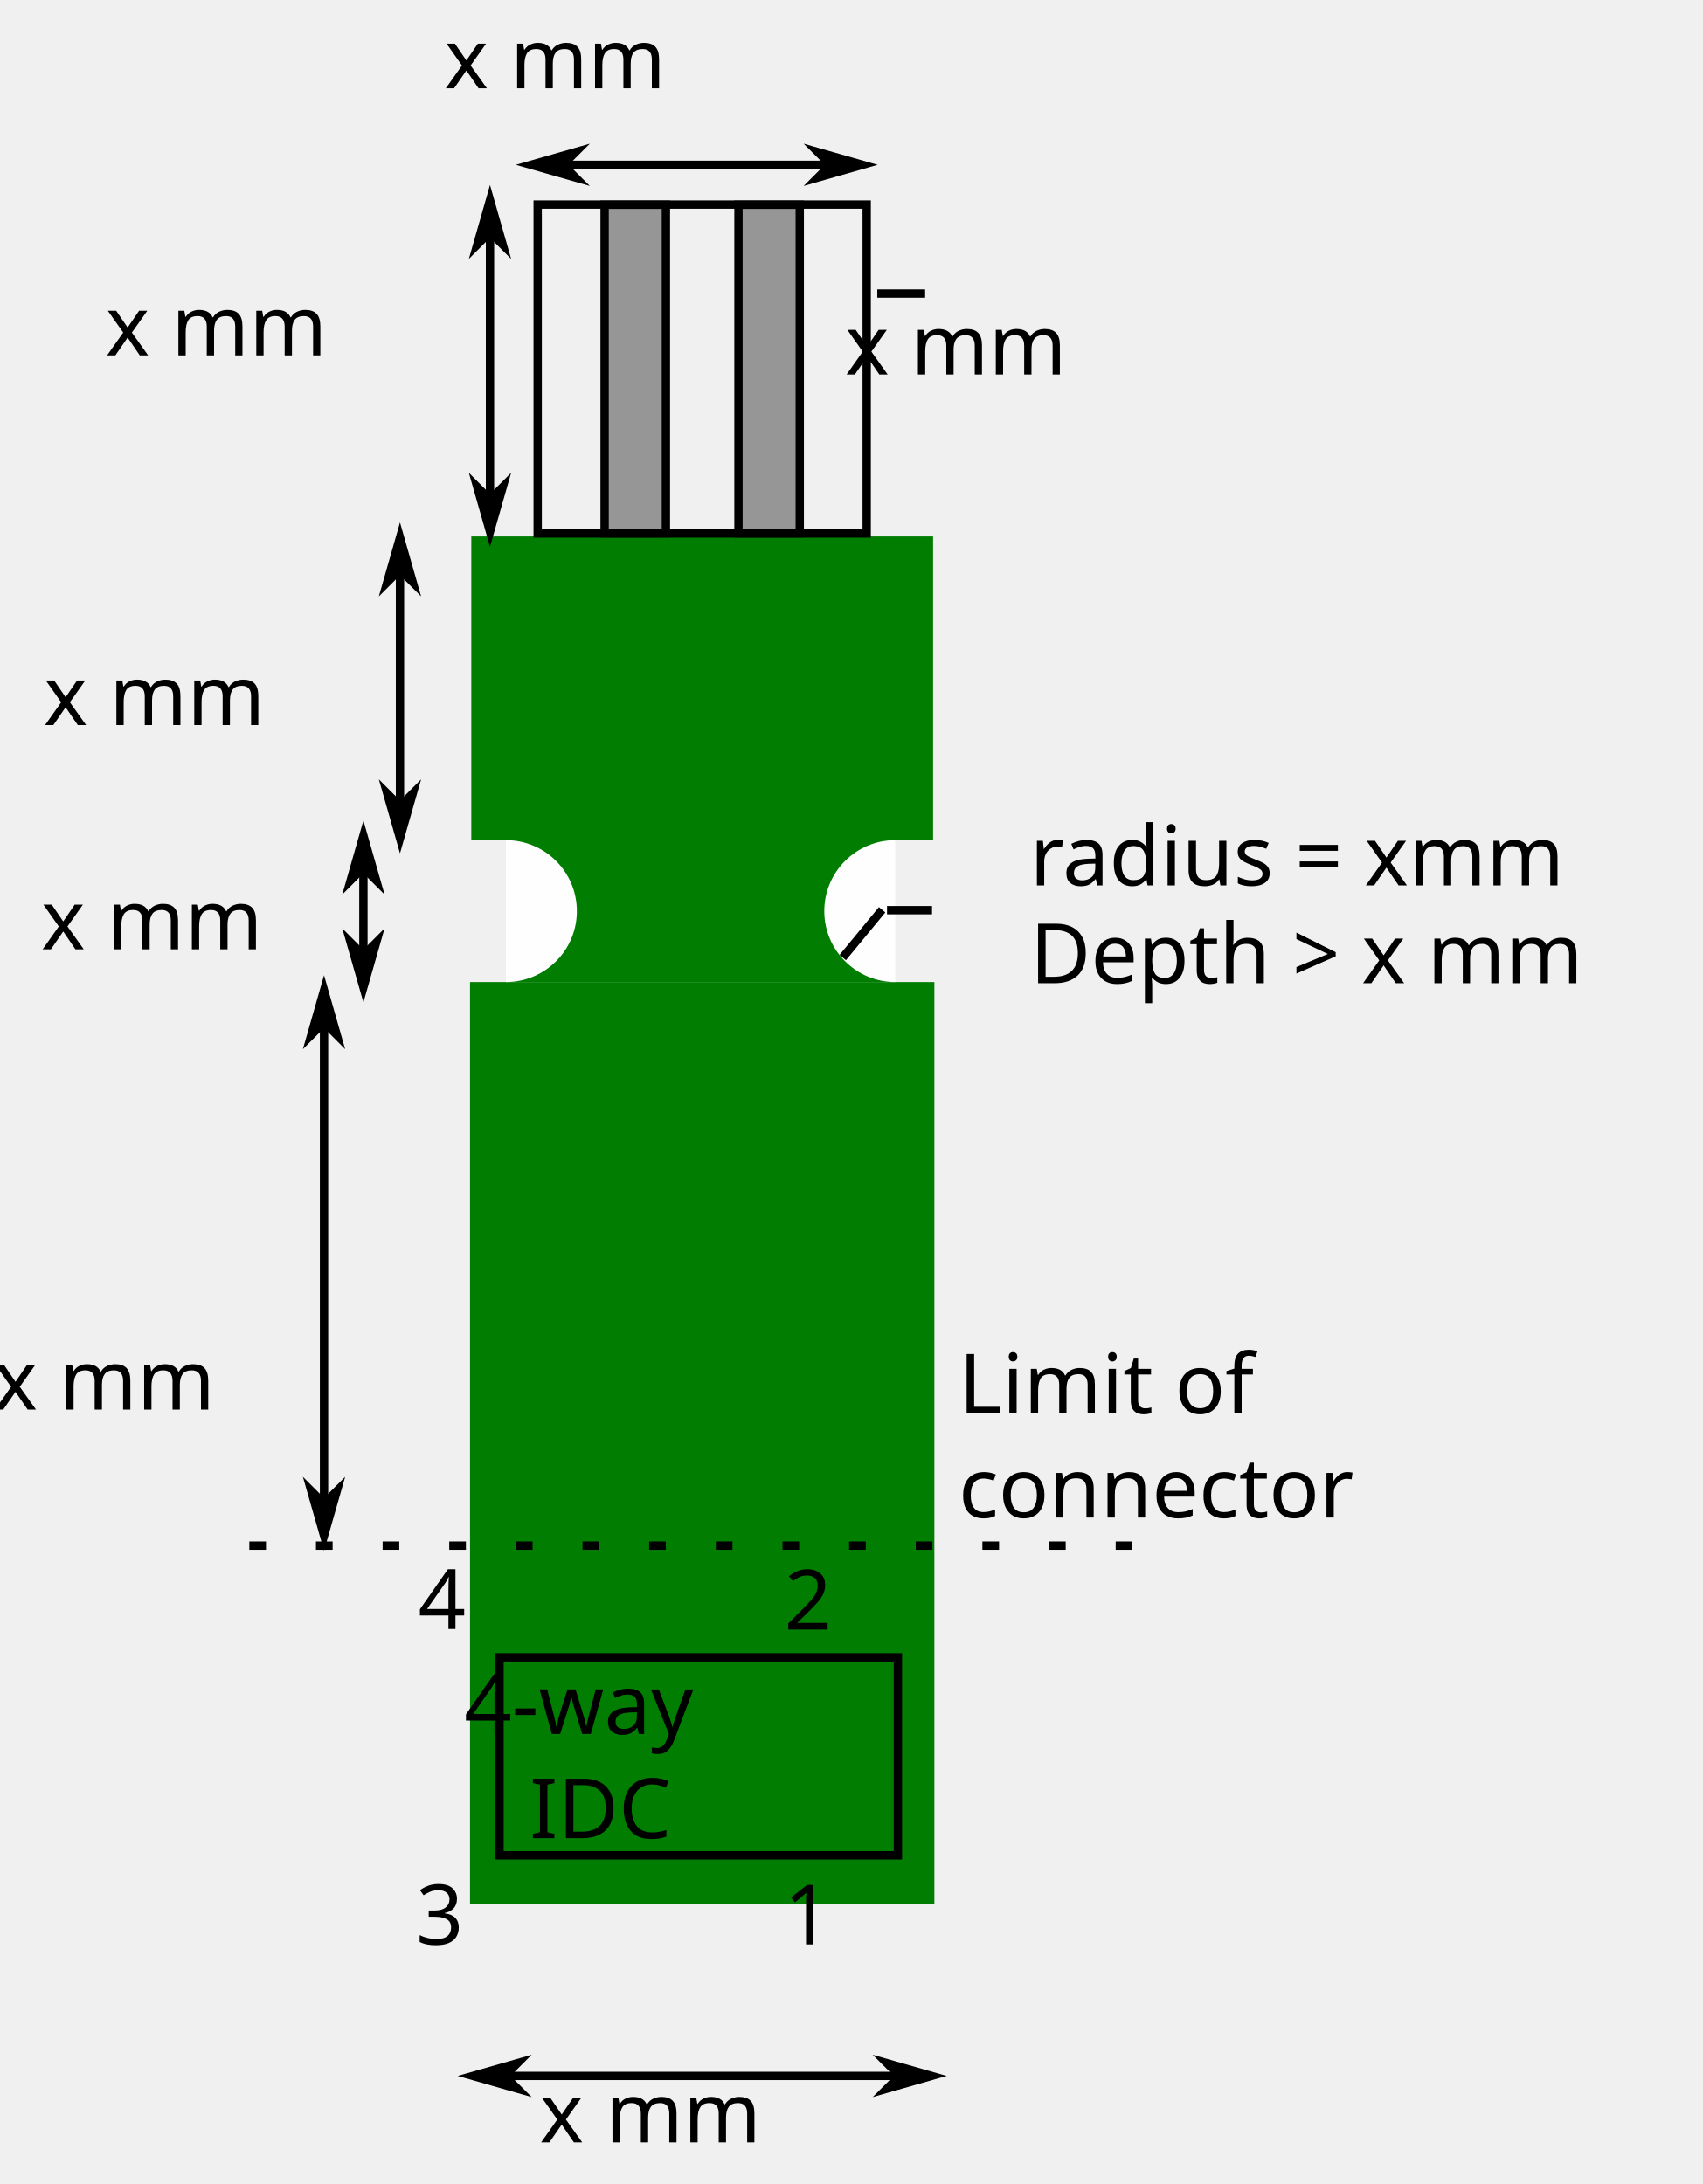
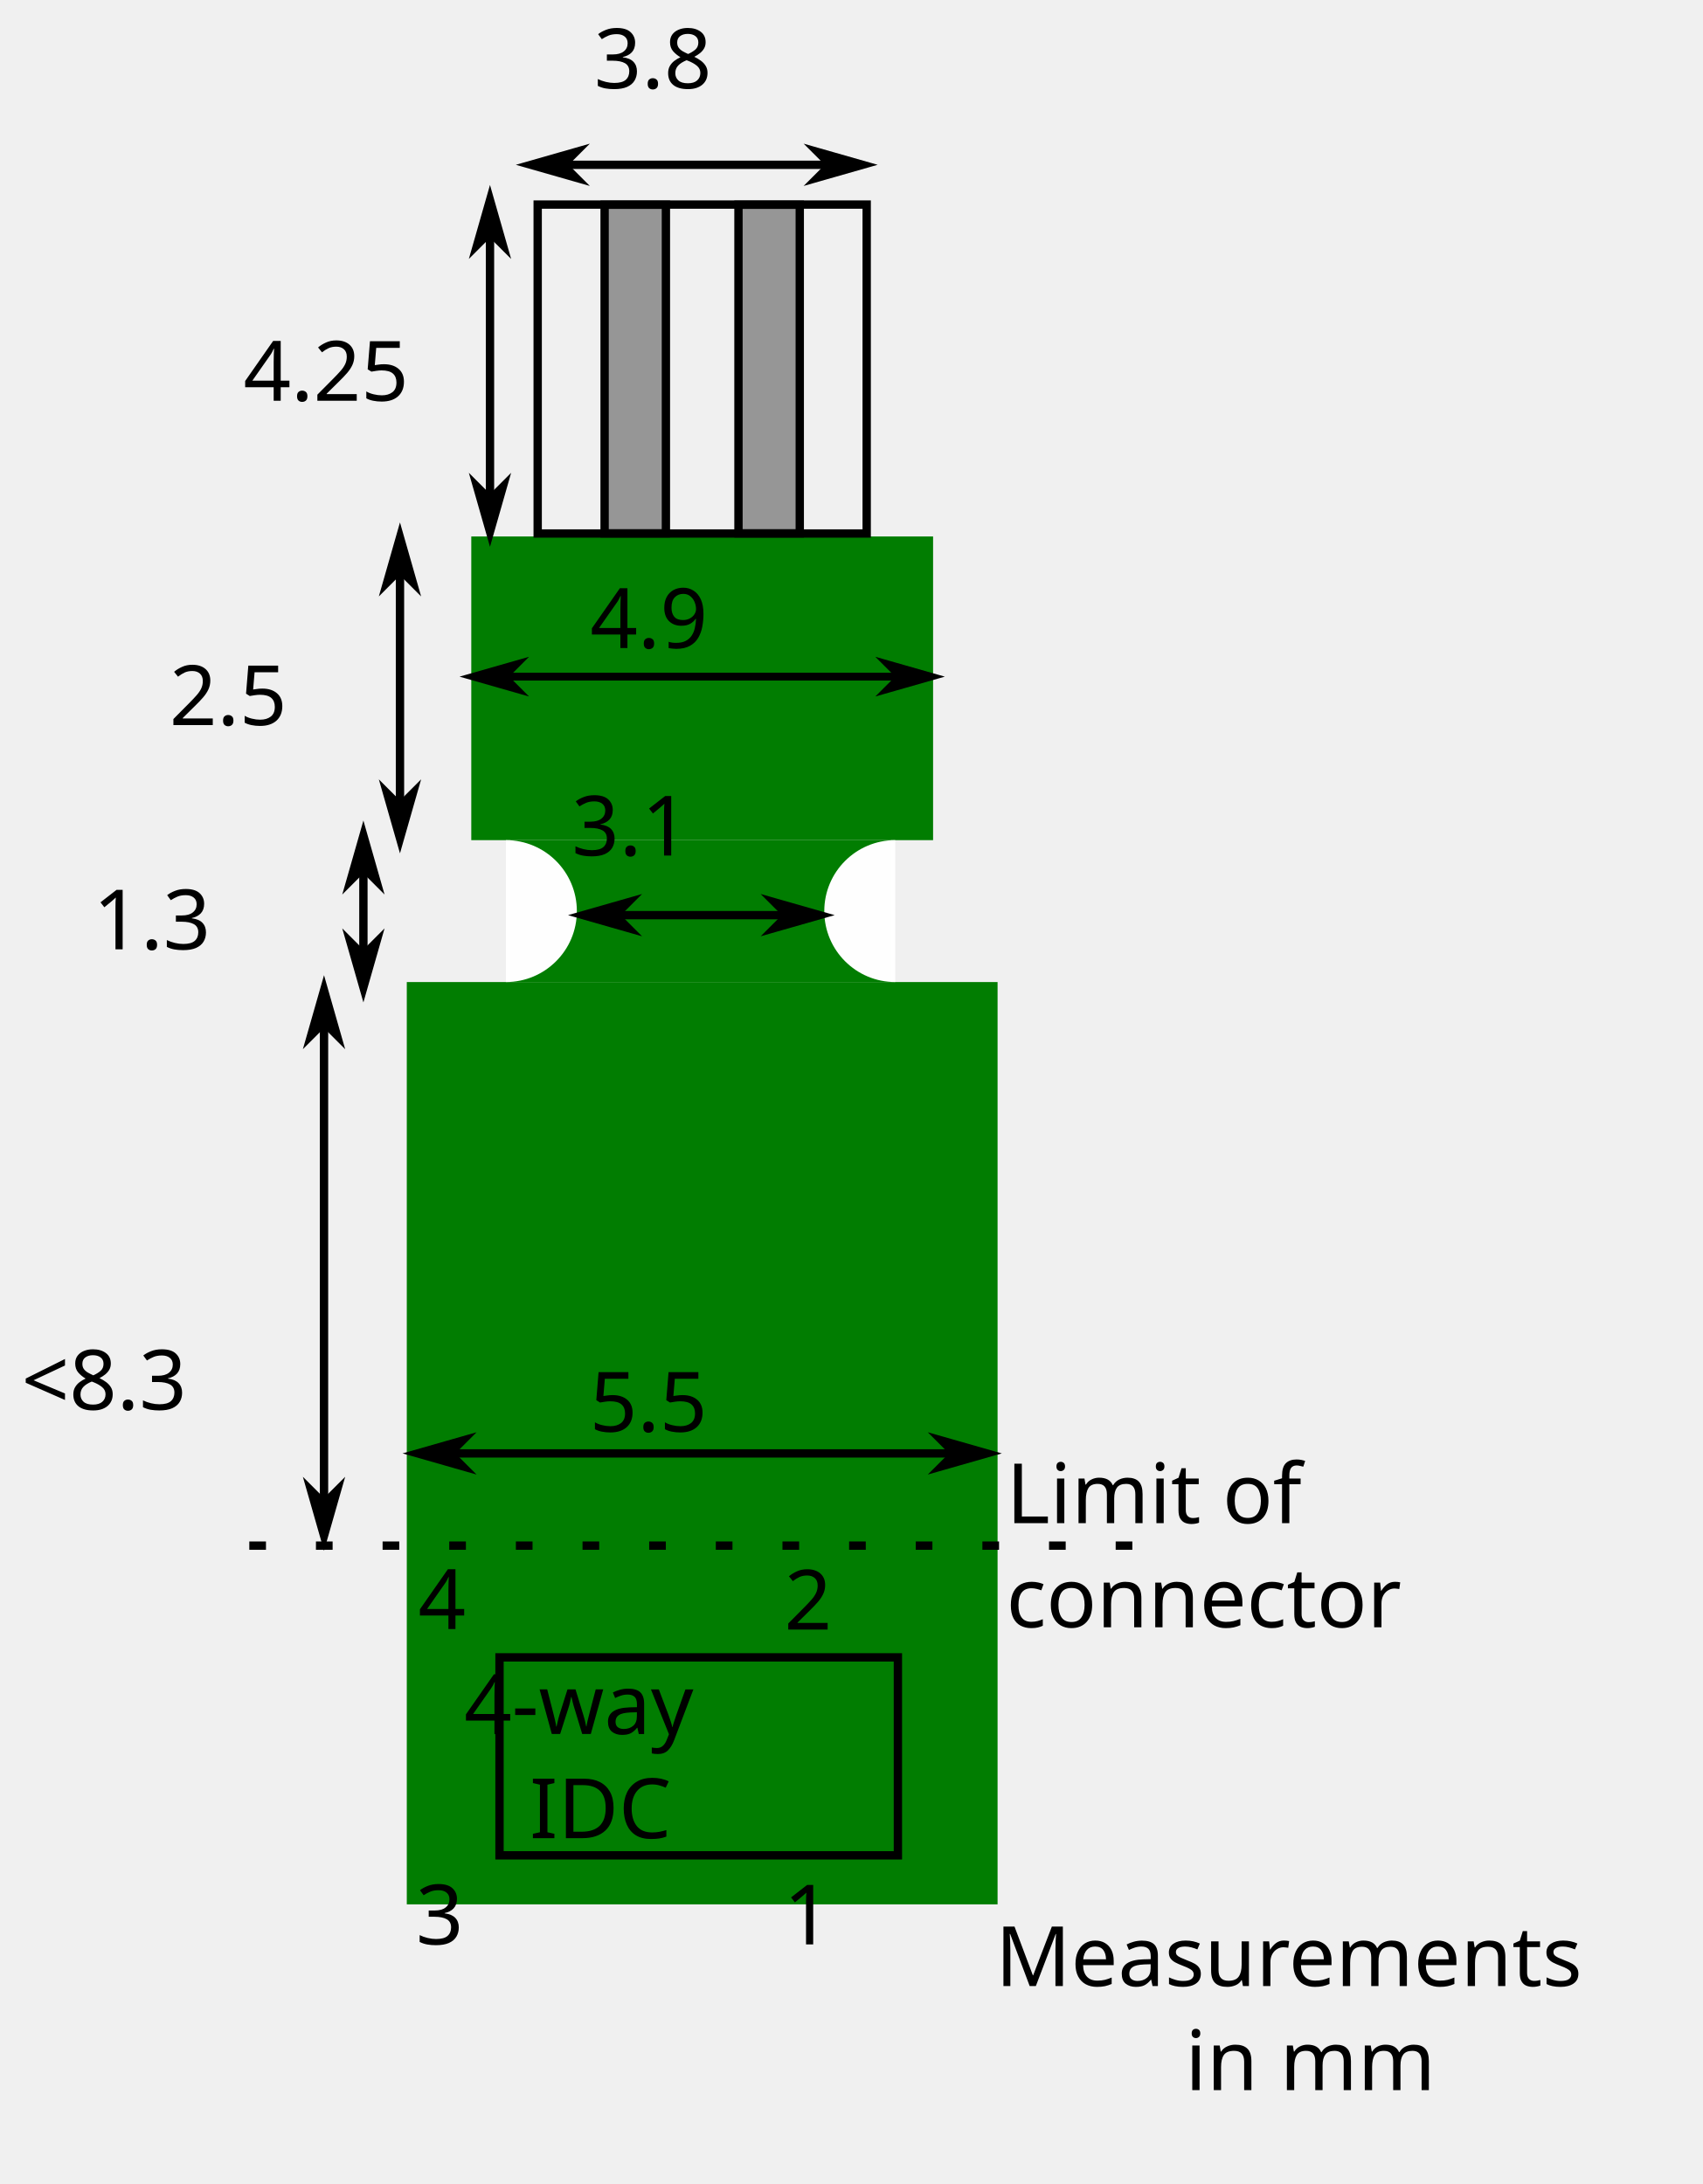
<svg xmlns="http://www.w3.org/2000/svg" width="408.78" height="524.449" id="svg5963" version="1.1">
  <defs id="defs5965">
    <marker orient="auto" refY="0" refX="0" id="Arrow1Mend" style="overflow:visible">
      <path id="path3995" d="M 0,0 5,-5 -12.5,0 5,5 0,0 z" style="fill-rule:evenodd;stroke:#000000;stroke-width:1pt" transform="matrix(-0.4,0,0,-0.4,-4,0)" />
    </marker>
    <marker orient="auto" refY="0" refX="0" id="Arrow1Mstart" style="overflow:visible">
      <path id="path3992" d="M 0,0 5,-5 -12.5,0 5,5 0,0 z" style="fill-rule:evenodd;stroke:#000000;stroke-width:1pt" transform="matrix(0.4,0,0,0.4,4,0)" />
    </marker>
  </defs>
  <g id="layer1" transform="translate(-63.34943,-228.0658)">
-     <g id="g9718">
+     <g id="g4933">
      <rect y="356.889" x="176.496" height="72.925" width="110.871" id="rect5993" style="fill:#007d00;fill-opacity:0.995;stroke:#000000;stroke-width:0;stroke-linecap:round;stroke-linejoin:miter;stroke-miterlimit:4;stroke-opacity:1;stroke-dasharray:none;stroke-dashoffset:0" />
-       <rect y="463.888" x="176.191" height="221.477" width="111.481" id="rect5995" style="fill:#007d00;fill-opacity:0.995;stroke:none" />
+       <rect y="463.888" x="161.013" height="221.477" width="141.836" id="rect5995" style="fill:#007d00;fill-opacity:0.995;stroke:none" />
      <g transform="translate(-0.5808182,0)" id="g6574">
        <rect style="fill:none;stroke:#000000;stroke-width:2;stroke-linecap:round;stroke-linejoin:miter;stroke-miterlimit:4;stroke-opacity:1;stroke-dasharray:none;stroke-dashoffset:0" id="rect5991" width="78.988" height="78.988" x="193.018" y="277.193" />
        <rect style="fill:#969696;fill-opacity:1;stroke:#000000;stroke-width:2;stroke-linecap:round;stroke-linejoin:miter;stroke-miterlimit:4;stroke-opacity:1;stroke-dasharray:none;stroke-dashoffset:0" id="rect5997" width="14.714" height="78.909" x="209.087" y="277.233" />
        <rect style="fill:#969696;fill-opacity:1;stroke:#000000;stroke-width:2;stroke-linecap:round;stroke-linejoin:miter;stroke-miterlimit:4;stroke-opacity:1;stroke-dasharray:none;stroke-dashoffset:0" id="rect5997-7" width="14.714" height="78.909" x="241.224" y="277.233" />
      </g>
      <g transform="translate(0,-0.7743968)" id="g6624">
        <rect style="fill:#007d00;fill-opacity:0.995;stroke:none" id="rect6601" width="91.379" height="34.073" x="185.855" y="430.589" />
        <path style="fill:#ffffff;fill-opacity:0.995;stroke:#000000;stroke-width:0;stroke-linecap:round;stroke-linejoin:miter;stroke-miterlimit:4;stroke-opacity:1;stroke-dasharray:none;stroke-dashoffset:0" id="path6579" d="m 369.386,463.822 c 0,9.409 -7.628,17.037 -17.037,17.037 -9.409,0 -17.037,-7.628 -17.037,-17.037 0,0 0,0 0,0" transform="matrix(0,1,-1,0,742.1049,95.27604)" />
        <path style="fill:#ffffff;fill-opacity:0.995;stroke:none" id="path6579-3" d="m 369.386,463.822 c 0,9.409 -7.628,17.037 -17.037,17.037 -9.409,0 -17.037,-7.628 -17.037,-17.037 0,0 0,0 0,0" transform="matrix(0,-1,1,0,-279.0166,799.9755)" />
      </g>
    </g>
    <path style="fill:none;stroke:#000000;stroke-width:2;stroke-linecap:butt;stroke-linejoin:miter;stroke-miterlimit:4;stroke-opacity:1;stroke-dasharray:4, 12;stroke-dashoffset:0" d="m 123.205,599.222 217.453,0" id="path6629" />
-     <text xml:space="preserve" style="font-size:20px;font-style:normal;font-weight:normal;text-align:center;line-height:125%;letter-spacing:0px;word-spacing:0px;text-anchor:middle;fill:#000000;fill-opacity:1;stroke:none;font-family:Sans" x="293.488" y="567.482" id="text6631">
-       <tspan id="tspan6633" x="293.488" y="567.482" style="text-align:start;text-anchor:start">Limit of </tspan>
-       <tspan x="293.488" y="592.482" id="tspan6635" style="text-align:start;text-anchor:start">connector</tspan>
+     <text xml:space="preserve" style="font-size:20px;font-style:normal;font-weight:normal;text-align:center;line-height:125%;letter-spacing:0px;word-spacing:0px;text-anchor:middle;fill:#000000;fill-opacity:1;stroke:none;font-family:Sans" x="304.942" y="593.828" id="text6631">
+       <tspan id="tspan6633" x="304.942" y="593.828" style="text-align:start;text-anchor:start">Limit of </tspan>
+       <tspan x="304.942" y="618.828" id="tspan6635" style="text-align:start;text-anchor:start">connector</tspan>
    </text>
    <path style="fill:none;stroke:#000000;stroke-width:2;stroke-linecap:butt;stroke-linejoin:miter;stroke-miterlimit:4;stroke-opacity:1;stroke-dasharray:none;marker-start:url(#Arrow1Mstart);marker-end:url(#Arrow1Mend)" d="m 141.142,596.521 0,-130.337" id="path6656" />
    <path style="fill:none;stroke:#000000;stroke-width:2;stroke-linecap:butt;stroke-linejoin:miter;stroke-miterlimit:4;stroke-opacity:1;stroke-dasharray:none;marker-start:url(#Arrow1Mstart);marker-end:url(#Arrow1Mend)" d="m 150.596,464.833 0,-35.792" id="path6658" />
    <path style="fill:none;stroke:#000000;stroke-width:2;stroke-linecap:butt;stroke-linejoin:miter;stroke-miterlimit:4;stroke-opacity:1;stroke-dasharray:none;marker-start:url(#Arrow1Mstart);marker-end:url(#Arrow1Mend)" d="m 159.376,429.041 0,-71.584" id="path6660" />
    <path style="fill:none;stroke:#000000;stroke-width:2;stroke-linecap:butt;stroke-linejoin:miter;stroke-miterlimit:4;stroke-opacity:1;stroke-dasharray:none;marker-start:url(#Arrow1Mstart);marker-end:url(#Arrow1Mend)" d="m 180.986,355.432 0,-79.012" id="path6662" />
    <path style="fill:none;stroke:#000000;stroke-width:2;stroke-linecap:butt;stroke-linejoin:miter;stroke-miterlimit:4;stroke-opacity:1;stroke-dasharray:none;marker-start:url(#Arrow1Mstart);marker-end:url(#Arrow1Mend)" d="m 191.128,267.64 78.989,0" id="path6664" />
-     <path style="fill:none;stroke:#000000;stroke-width:2;stroke-linecap:butt;stroke-linejoin:miter;stroke-miterlimit:4;stroke-opacity:1;stroke-dasharray:none" d="m 273.975,298.559 11.48,0" id="path6666" />
-     <path style="fill:none;stroke:#000000;stroke-width:2;stroke-linecap:butt;stroke-linejoin:miter;stroke-miterlimit:4;stroke-opacity:1;stroke-dasharray:none;marker-start:url(#Arrow1Mstart);marker-end:url(#Arrow1Mend)" d="m 177.168,726.558 109.527,0" id="path6668" />
-     <path style="fill:none;stroke:#000000;stroke-width:2;stroke-linecap:butt;stroke-linejoin:miter;stroke-miterlimit:4;stroke-opacity:1;stroke-dasharray:none" d="m 265.678,458.009 9.454,-11.48" id="path6670" />
-     <path style="fill:none;stroke:#000000;stroke-width:2;stroke-linecap:butt;stroke-linejoin:miter;stroke-miterlimit:4;stroke-opacity:1;stroke-dasharray:none" d="m 276.309,446.629 10.805,0" id="path6672" />
+     <path style="fill:none;stroke:#000000;stroke-width:2;stroke-linecap:butt;stroke-linejoin:miter;stroke-miterlimit:4;stroke-opacity:1;stroke-dasharray:none;marker-start:url(#Arrow1Mstart);marker-end:url(#Arrow1Mend)" d="m 163.938,577.075 135.986,0" id="path6668" />
    <g id="g9331" transform="translate(-219.9286,2.290923)">
      <g transform="translate(0,-0.1968384)" id="g9309">
        <rect style="fill:none;stroke:#000000;stroke-width:2;stroke-miterlimit:4;stroke-opacity:1;stroke-dasharray:none" id="rect9301" width="95.646" height="47.537" x="403.202" y="623.96" />
        <text xml:space="preserve" style="font-size:20px;font-style:normal;font-weight:normal;text-align:center;line-height:125%;letter-spacing:0px;word-spacing:0px;text-anchor:middle;fill:#000000;fill-opacity:1;stroke:none;font-family:Sans" x="450.835" y="642.376" id="text9303">
          <tspan id="tspan9305" x="450.835" y="642.376">4-way</tspan>
          <tspan x="450.835" y="667.376" id="tspan9307">IDC</tspan>
        </text>
      </g>
      <text id="text9315" y="692.687" x="495.337" style="font-size:20px;font-style:normal;font-weight:normal;text-align:center;line-height:125%;letter-spacing:0px;word-spacing:0px;text-anchor:middle;fill:#000000;fill-opacity:1;stroke:none;font-family:Sans" xml:space="preserve">
        <tspan y="692.687" x="495.337" id="tspan9317">1</tspan>
      </text>
      <text id="text9319" y="617.087" x="495.493" style="font-size:20px;font-style:normal;font-weight:normal;text-align:center;line-height:125%;letter-spacing:0px;word-spacing:0px;text-anchor:middle;fill:#000000;fill-opacity:1;stroke:none;font-family:Sans" xml:space="preserve">
        <tspan y="617.087" x="495.493" id="tspan9321">2</tspan>
      </text>
      <text id="text9323" y="692.677" x="407.046" style="font-size:20px;font-style:normal;font-weight:normal;text-align:center;line-height:125%;letter-spacing:0px;word-spacing:0px;text-anchor:middle;fill:#000000;fill-opacity:1;stroke:none;font-family:Sans" xml:space="preserve">
        <tspan y="692.677" x="407.046" id="tspan9325">3</tspan>
      </text>
      <text id="text9327" y="616.955" x="407.593" style="font-size:20px;font-style:normal;font-weight:normal;text-align:center;line-height:125%;letter-spacing:0px;word-spacing:0px;text-anchor:middle;fill:#000000;fill-opacity:1;stroke:none;font-family:Sans" xml:space="preserve">
        <tspan y="616.955" x="407.593" id="tspan9329">4</tspan>
      </text>
    </g>
-     <text xml:space="preserve" style="font-size:20px;font-style:normal;font-weight:normal;text-align:center;line-height:125%;letter-spacing:0px;word-spacing:0px;text-anchor:middle;fill:#000000;fill-opacity:1;stroke:none;font-family:Sans" x="232.498" y="742.515" id="text9714">
-       <tspan id="tspan9716" x="232.498" y="742.515">x mm</tspan>
+     <text xml:space="preserve" style="font-size:20px;font-style:normal;font-weight:normal;text-align:center;line-height:125%;letter-spacing:0px;word-spacing:0px;text-anchor:middle;fill:#000000;fill-opacity:1;stroke:none;font-family:Sans" x="232.039" y="571.841" id="text9714">
+       <tspan id="tspan9716" x="232.039" y="571.841">5.5</tspan>
    </text>
    <text xml:space="preserve" style="font-size:20px;font-style:normal;font-weight:normal;text-align:center;line-height:125%;letter-spacing:0px;word-spacing:0px;text-anchor:middle;fill:#000000;fill-opacity:1;stroke:none;font-family:Sans" x="101.367" y="566.56" id="text9714-5">
-       <tspan id="tspan9716-5" x="101.367" y="566.56">x mm</tspan>
+       <tspan id="tspan9716-5" x="101.367" y="566.56">&lt;8.3</tspan>
    </text>
    <text xml:space="preserve" style="font-size:20px;font-style:normal;font-weight:normal;text-align:center;line-height:125%;letter-spacing:0px;word-spacing:0px;text-anchor:middle;fill:#000000;fill-opacity:1;stroke:none;font-family:Sans" x="112.822" y="456.023" id="text9714-2">
-       <tspan id="tspan9716-3" x="112.822" y="456.023">x mm</tspan>
+       <tspan id="tspan9716-3" x="112.822" y="456.023">1.3</tspan>
    </text>
-     <text xml:space="preserve" style="font-size:20px;font-style:normal;font-weight:normal;text-align:center;line-height:125%;letter-spacing:0px;word-spacing:0px;text-anchor:middle;fill:#000000;fill-opacity:1;stroke:none;font-family:Sans" x="113.394" y="402.186" id="text9714-52">
-       <tspan id="tspan9716-6" x="113.394" y="402.186">x mm</tspan>
+     <text xml:space="preserve" style="font-size:20px;font-style:normal;font-weight:normal;text-align:center;line-height:125%;letter-spacing:0px;word-spacing:0px;text-anchor:middle;fill:#000000;fill-opacity:1;stroke:none;font-family:Sans" x="131.149" y="402.186" id="text9714-52">
+       <tspan id="tspan9716-6" x="131.149" y="402.186">2.5</tspan>
    </text>
-     <text xml:space="preserve" style="font-size:20px;font-style:normal;font-weight:normal;text-align:center;line-height:125%;letter-spacing:0px;word-spacing:0px;text-anchor:middle;fill:#000000;fill-opacity:1;stroke:none;font-family:Sans" x="128.285" y="313.413" id="text9714-55">
-       <tspan id="tspan9716-2" x="128.285" y="313.413">x mm</tspan>
+     <text xml:space="preserve" style="font-size:20px;font-style:normal;font-weight:normal;text-align:center;line-height:125%;letter-spacing:0px;word-spacing:0px;text-anchor:middle;fill:#000000;fill-opacity:1;stroke:none;font-family:Sans" x="154.631" y="324.295" id="text9714-55">
+       <tspan id="tspan9716-2" x="154.631" y="324.295">4.25</tspan>
    </text>
-     <text xml:space="preserve" style="font-size:20px;font-style:normal;font-weight:normal;text-align:center;line-height:125%;letter-spacing:0px;word-spacing:0px;text-anchor:middle;fill:#000000;fill-opacity:1;stroke:none;font-family:Sans" x="209.613" y="249.267" id="text9714-9">
-       <tspan id="tspan9716-9" x="209.613" y="249.267">x mm</tspan>
+     <text xml:space="preserve" style="font-size:20px;font-style:normal;font-weight:normal;text-align:center;line-height:125%;letter-spacing:0px;word-spacing:0px;text-anchor:middle;fill:#000000;fill-opacity:1;stroke:none;font-family:Sans" x="233.095" y="249.267" id="text9714-9">
+       <tspan id="tspan9716-9" x="233.095" y="249.267">3.8</tspan>
    </text>
-     <text xml:space="preserve" style="font-size:20px;font-style:normal;font-weight:normal;text-align:center;line-height:125%;letter-spacing:0px;word-spacing:0px;text-anchor:middle;fill:#000000;fill-opacity:1;stroke:none;font-family:Sans" x="305.832" y="317.995" id="text9714-4">
-       <tspan id="tspan9716-4" x="305.832" y="317.995">x mm</tspan>
+     <text xml:space="preserve" style="font-size:20px;font-style:normal;font-weight:normal;text-align:center;line-height:125%;letter-spacing:0px;word-spacing:0px;text-anchor:middle;fill:#000000;fill-opacity:1;stroke:none;font-family:Sans" x="390.951" y="704.978" id="text3153">
+       <tspan id="tspan3155" x="390.951" y="704.978">Measurements</tspan>
+       <tspan x="390.951" y="729.978" id="tspan3157">in mm</tspan>
    </text>
-     <text xml:space="preserve" style="font-size:20px;font-style:normal;font-weight:normal;text-align:center;line-height:125%;letter-spacing:0px;word-spacing:0px;text-anchor:middle;fill:#000000;fill-opacity:1;stroke:none;font-family:Sans" x="387.739" y="440.686" id="text9796">
-       <tspan id="tspan9798" x="387.739" y="440.686">radius = xmm</tspan>
+     <path style="fill:none;stroke:#000000;stroke-width:2;stroke-linecap:butt;stroke-linejoin:miter;stroke-opacity:1;stroke-miterlimit:4;stroke-dasharray:none;marker-start:url(#Arrow1Mstart);marker-end:url(#Arrow1Mend)" d="m 140.319,219.756 56.128,0" id="path3198" transform="translate(63.34943,228.0658)" />
+     <text xml:space="preserve" style="font-size:20px;font-style:normal;font-weight:normal;text-align:center;line-height:125%;letter-spacing:0px;word-spacing:0px;text-anchor:middle;fill:#000000;fill-opacity:1;stroke:none;font-family:Sans" x="227.723" y="433.504" id="text4348">
+       <tspan id="tspan4350" x="227.723" y="433.504">3.1</tspan>
    </text>
-     <text xml:space="preserve" style="font-size:20px;font-style:normal;font-weight:normal;text-align:center;line-height:125%;letter-spacing:0px;word-spacing:0px;text-anchor:middle;fill:#000000;fill-opacity:1;stroke:none;font-family:Sans" x="390.03" y="464.168" id="text9800">
-       <tspan id="tspan9802" x="390.03" y="464.168">Depth &gt; x mm</tspan>
+     <path style="fill:none;stroke:#000000;stroke-width:1.878;stroke-linecap:butt;stroke-linejoin:miter;stroke-miterlimit:4;stroke-opacity:1;stroke-dasharray:none;marker-start:url(#Arrow1Mstart);marker-end:url(#Arrow1Mend)" d="m 177.378,390.549 109.107,0" id="path4352" />
+     <text xml:space="preserve" style="font-size:20px;font-style:normal;font-weight:normal;text-align:center;line-height:125%;letter-spacing:0px;word-spacing:0px;text-anchor:middle;fill:#000000;fill-opacity:1;stroke:none;font-family:Sans" x="232.151" y="383.676" id="text4945">
+       <tspan id="tspan4947" x="232.151" y="383.676">4.9</tspan>
    </text>
  </g>
</svg>
